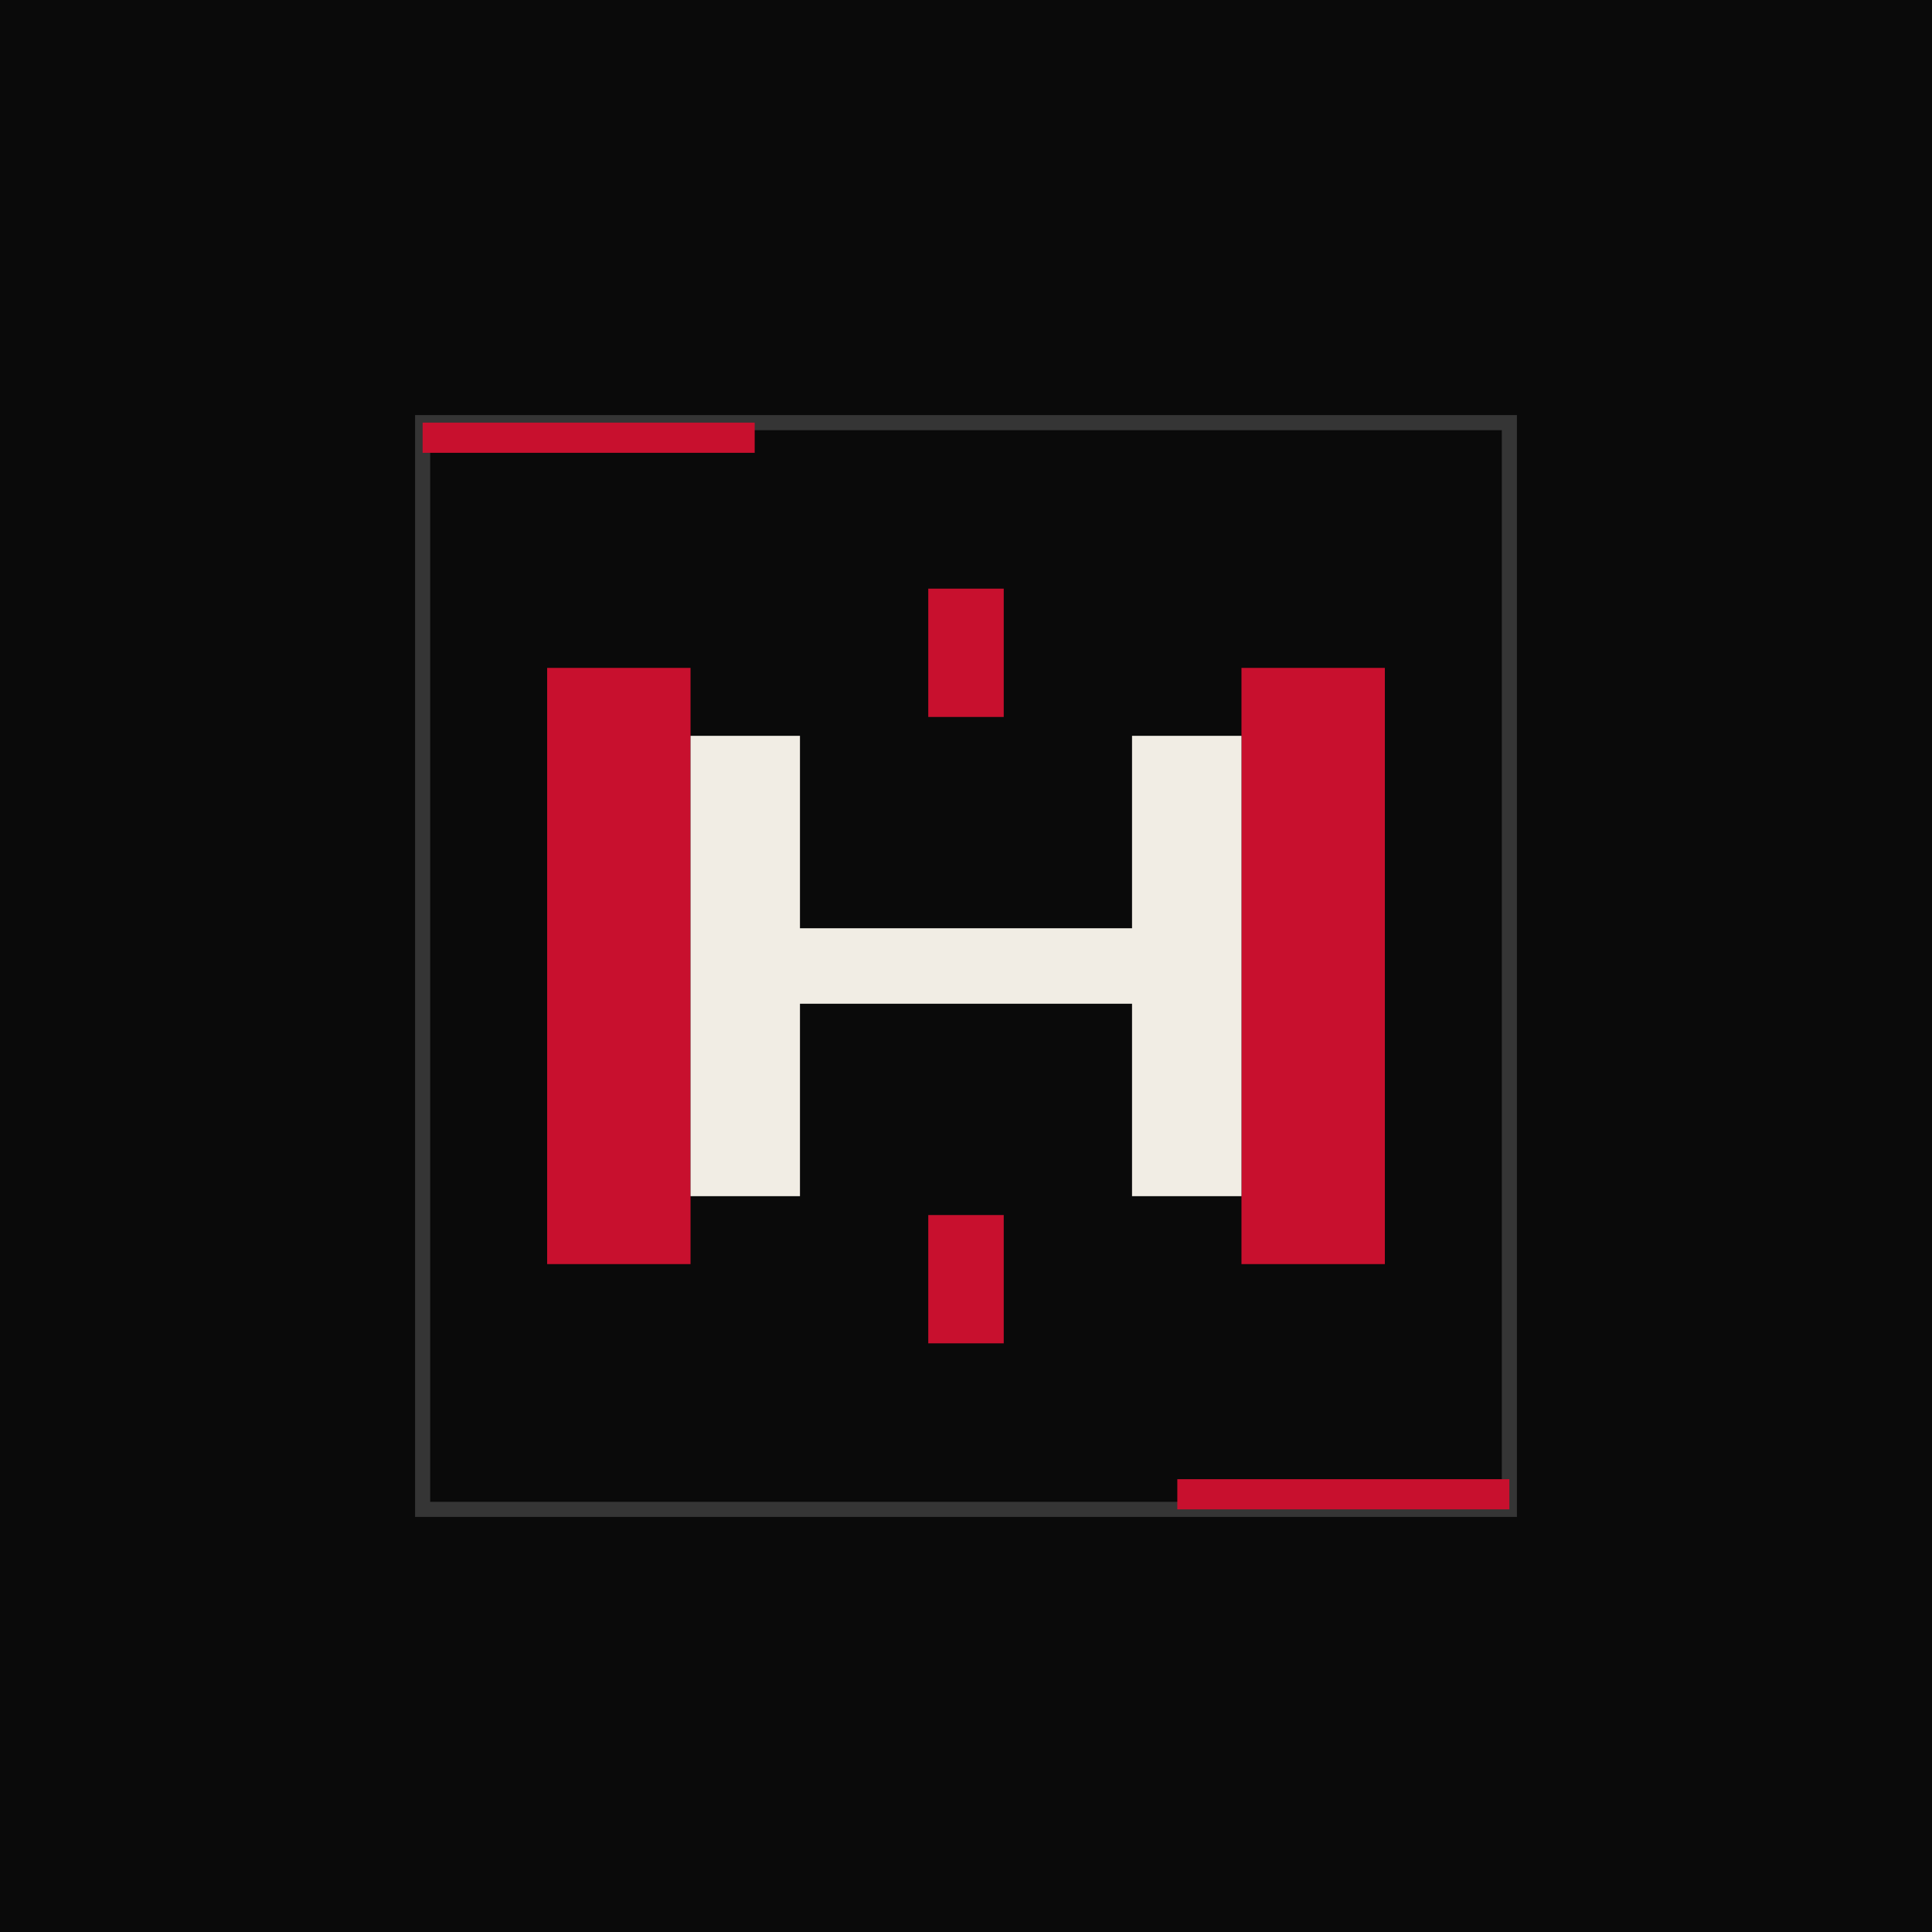
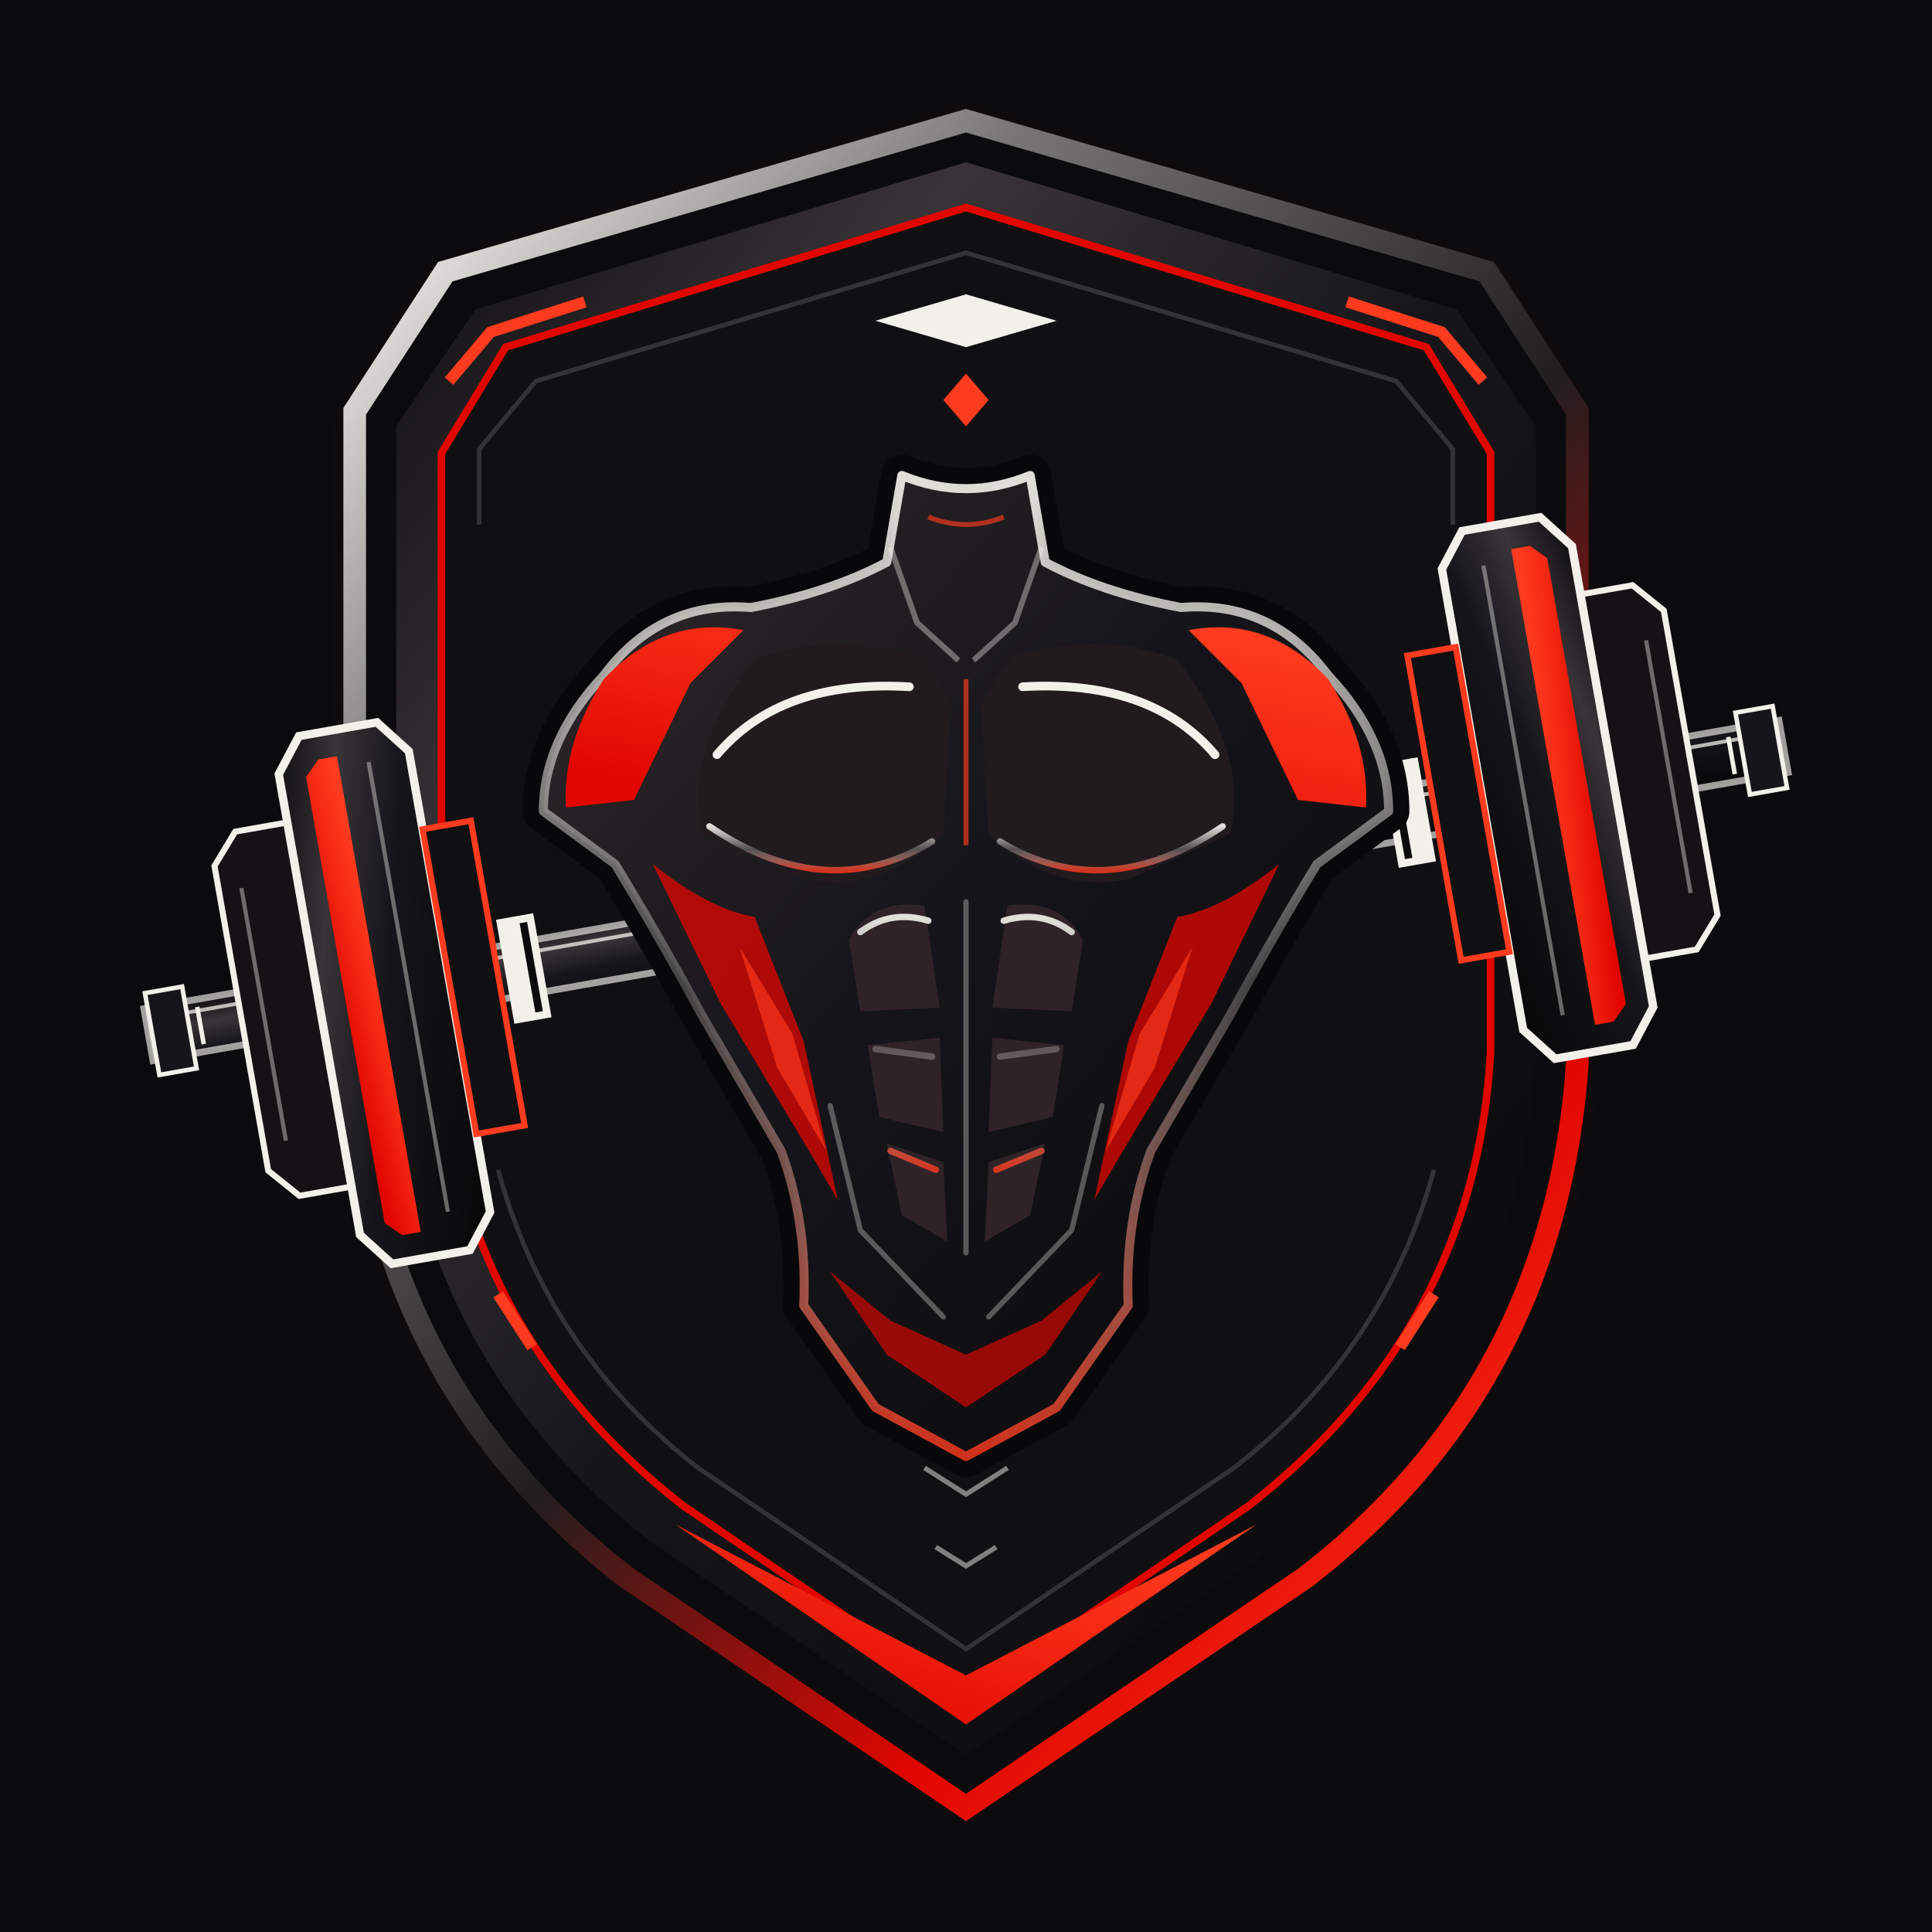
- <svg xmlns="http://www.w3.org/2000/svg" viewBox="0 0 512 512">
-   <rect width="512" height="512" fill="#0A0A0A" />
-   <path d="M112 112h288v288H112z" fill="none" stroke="#353535" stroke-width="4" />
-   <path d="M112 112h88v8h-88zM312 392h88v8h-88z" fill="#C8102E" />
-   <path d="M145 177h38v158h-38zM329 177h38v158h-38z" fill="#C8102E" />
-   <path d="M183 195h29v122h-29zM300 195h29v122h-29zM212 246h88v20h-88z" fill="#F1EDE4" />
-   <path d="M246 156h20v34h-20zM246 322h20v34h-20z" fill="#C8102E" />
+ <svg xmlns="http://www.w3.org/2000/svg" viewBox="0 0 512 512" role="img" aria-labelledby="title desc">
+   <defs>
+     <linearGradient id="fire" x1=".1" y1=".9" x2=".85" y2=".05" gradientUnits="objectBoundingBox">
+       <stop stop-color="#E10600" />
+       <stop offset=".5" stop-color="#F22411" />
+       <stop offset="1" stop-color="#FF3B1F" />
+     </linearGradient>
+     <linearGradient id="rim" x1=".1" y1="0" x2=".9" y2="1">
+       <stop stop-color="#F2F0EB" />
+       <stop offset=".22" stop-color="#777575" />
+       <stop offset=".52" stop-color="#211E20" />
+       <stop offset=".77" stop-color="#E10600" />
+       <stop offset="1" stop-color="#FF3B1F" />
+     </linearGradient>
+     <linearGradient id="steel" x1="0" y1="0" x2="1" y2="1">
+       <stop stop-color="#0B0B0D" />
+       <stop offset=".25" stop-color="#393438" />
+       <stop offset=".5" stop-color="#16161A" />
+       <stop offset="1" stop-color="#070708" />
+     </linearGradient>
+     <linearGradient id="anatomy" x1="0" y1="0" x2="1" y2="1">
+       <stop stop-color="#31282B" />
+       <stop offset=".45" stop-color="#16161A" />
+       <stop offset="1" stop-color="#08080A" />
+     </linearGradient>
+     <linearGradient id="cut" x1="0" y1="0" x2="0" y2="1">
+       <stop stop-color="#F2F0EB" stop-opacity=".92" />
+       <stop offset=".52" stop-color="#F2F0EB" stop-opacity=".25" />
+       <stop offset="1" stop-color="#FF3B1F" stop-opacity=".8" />
+     </linearGradient>
+     <radialGradient id="aura">
+       <stop stop-color="#E10600" stop-opacity=".2" />
+       <stop offset="1" stop-color="#E10600" stop-opacity="0" />
+     </radialGradient>
+     <filter id="glow" x="-.4" y="-.4" width="1.8" height="1.8">
+       <feGaussianBlur stdDeviation="3" />
+     </filter>
+   </defs>
+   <rect width="512" height="512" fill="#0B0B0D" />
+   <path d="M256 36 392 76 414 111V282Q408 365 343 414L256 473 169 414Q104 365 98 282V111L120 76Z" fill="none" stroke="#E10600" stroke-width="7" opacity=".22" filter="url(#glow)" />
+   <path d="M256 32 394 72 418 109V282Q412 367 346 418L256 479 166 418Q100 367 94 282V109L118 72Z" fill="#0B0B0D" stroke="url(#rim)" stroke-width="6" />
+   <path d="M256 43 386 82 407 113V281Q402 360 339 409L256 465 173 409Q110 360 105 281V113L126 82Z" fill="url(#steel)" />
+   <path d="M256 55 378 92 395 120V279Q391 352 331 399L256 450 181 399Q121 352 117 279V120L134 92Z" fill="#101013" stroke="#E10600" stroke-width="2" />
+   <path d="M127 139V119L142 101 256 67 370 101 385 119V139M132 310Q145 358 185 389L256 437 327 389Q367 358 380 310" fill="none" stroke="#F2F0EB" stroke-opacity=".16" stroke-width="1.2" />
+   <path d="m179 404 77 53 77-53-77 40Z" fill="url(#fire)" />
+   <path d="m232 85 24-7 24 7-24 7Z" fill="#F2F0EB" />
+   <path d="m256 99 6 7-6 7-6-7Z" fill="#FF3B1F" />
+   <g transform="rotate(-10 256 236)">
+     <path d="M36 229H476V243H36Z" fill="url(#steel)" stroke="#F2F0EB" stroke-opacity=".65" stroke-width="1.8" />
+     <path d="M38 232H474" stroke="#F2F0EB" stroke-opacity=".75" stroke-width="1" />
+     <g id="plates">
+       <path d="M61 195 68 187H82V285H68L61 277Z" fill="#141215" stroke="#F2F0EB" stroke-width="1.6" />
+       <path d="M82 174 89 165H110L117 174V298L110 307H89L82 298Z" fill="url(#steel)" stroke="#F2F0EB" stroke-width="2.2" />
+       <path d="M89 176 93 172H98V300H93L89 296Z" fill="url(#fire)" />
+       <path d="M106 175V296M67 202V270" fill="none" stroke="#F2F0EB" stroke-opacity=".4" stroke-width="1.1" />
+       <path d="M117 195H130V277H117Z" fill="#101013" stroke="#FF3B1F" stroke-width="1.6" />
+       <path d="M132 222H142V250H132Z" fill="#F2F0EB" />
+       <path d="M139 224V248" stroke="#0B0B0D" stroke-width="2" />
+       <path d="M37 225H47V247H37ZM50 231V241" fill="#16161A" stroke="#F2F0EB" stroke-width="1.2" />
+     </g>
+     <use href="#plates" transform="translate(512 0) scale(-1 1)" />
+   </g>
+   <path d="M239 126Q256 133 273 126L277 149Q292 157 313 161 337 159 352 179 368 196 368 215L349 229Q338 247 326 269L305 305Q298 324 299 346L280 373 256 386 232 373 213 346Q214 324 207 305L186 269Q174 247 163 229L144 215Q144 196 160 179 175 159 199 161 220 157 235 149Z" fill="#08080A" stroke="#08080A" stroke-width="11" stroke-linejoin="round" />
+   <path d="M239 126Q256 133 273 126L277 149Q292 157 313 161 337 159 352 179 368 196 368 215L349 229Q338 247 326 269L305 305Q298 324 299 346L280 373 256 386 232 373 213 346Q214 324 207 305L186 269Q174 247 163 229L144 215Q144 196 160 179 175 159 199 161 220 157 235 149Z" fill="url(#anatomy)" stroke="url(#cut)" stroke-width="2.4" stroke-linejoin="round" />
+   <path d="M160 180Q176 163 197 167L183 181 168 212 150 214Q149 197 160 180ZM352 180Q336 163 315 167L329 181 344 212 362 214Q363 197 352 180Z" fill="url(#fire)" />
+   <path d="M173 229Q188 241 200 243L213 276 222 318 215 306 191 266Z M339 229Q324 241 312 243L299 276 290 318 297 306 321 266Z" fill="#E10600" opacity=".75" />
+   <path d="m196 251 14 23 9 31-13-22ZM316 251l-14 23-9 31 13-22Z" fill="#FF3B1F" opacity=".65" />
+   <path d="M200 175Q219 167 244 174L252 186 250 221Q233 237 213 233L186 221Q181 199 200 175ZM312 175Q293 167 268 174L260 186 262 221Q279 237 299 233L326 221Q331 199 312 175Z" fill="#211B1E" />
+   <path d="M190 200Q207 180 241 182M322 200Q305 180 271 182" fill="none" stroke="#F2F0EB" stroke-width="2.3" stroke-linecap="round" />
+   <path d="M188 219Q219 240 247 223M324 219Q293 240 265 223" fill="none" stroke="url(#cut)" stroke-width="1.7" stroke-linecap="round" />
+   <path d="M236 145 243 165 254 175M276 145l-7 20-11 10" fill="none" stroke="#F2F0EB" stroke-opacity=".38" stroke-width="1.5" />
+   <path d="M246 137Q256 141 266 137M256 180V224" fill="none" stroke="#FF3B1F" stroke-opacity=".65" stroke-width="1.3" />
+   <path d="M245 240Q231 238 225 249L228 268 249 267ZM267 240Q281 238 287 249L284 268 263 267ZM249 275 230 277 233 296 250 300ZM263 275l19 2-3 19-17 4ZM250 308l-15-5 4 19 12 7ZM262 308l15-5-4 19-12 7Z" fill="#302328" />
+   <path d="M228 247Q236 241 246 244M284 247Q276 241 266 244M232 278l15 2M280 278l-15 2M236 305l12 5M276 305l-12 5" fill="none" stroke="url(#cut)" stroke-width="1.7" stroke-linecap="round" />
+   <path d="M256 239V332M220 293l8 33 22 23M292 293l-8 33-22 23" fill="none" stroke="#F2F0EB" stroke-opacity=".32" stroke-width="1.4" stroke-linecap="round" />
+   <path d="m220 337 15 22 21 14 21-14 15-22-16 13-20 9-20-9Z" fill="#E10600" opacity=".65" />
+   <path d="m245 389 11 7 11-7M248 410l8 5 8-5" fill="none" stroke="#F2F0EB" stroke-opacity=".5" stroke-width="1.3" />
+   <path d="m119 101 11-13 25-8M393 101l-11-13-25-8M132 343l9 14M380 343l-9 14" fill="none" stroke="#FF3B1F" stroke-width="3" />
</svg>
